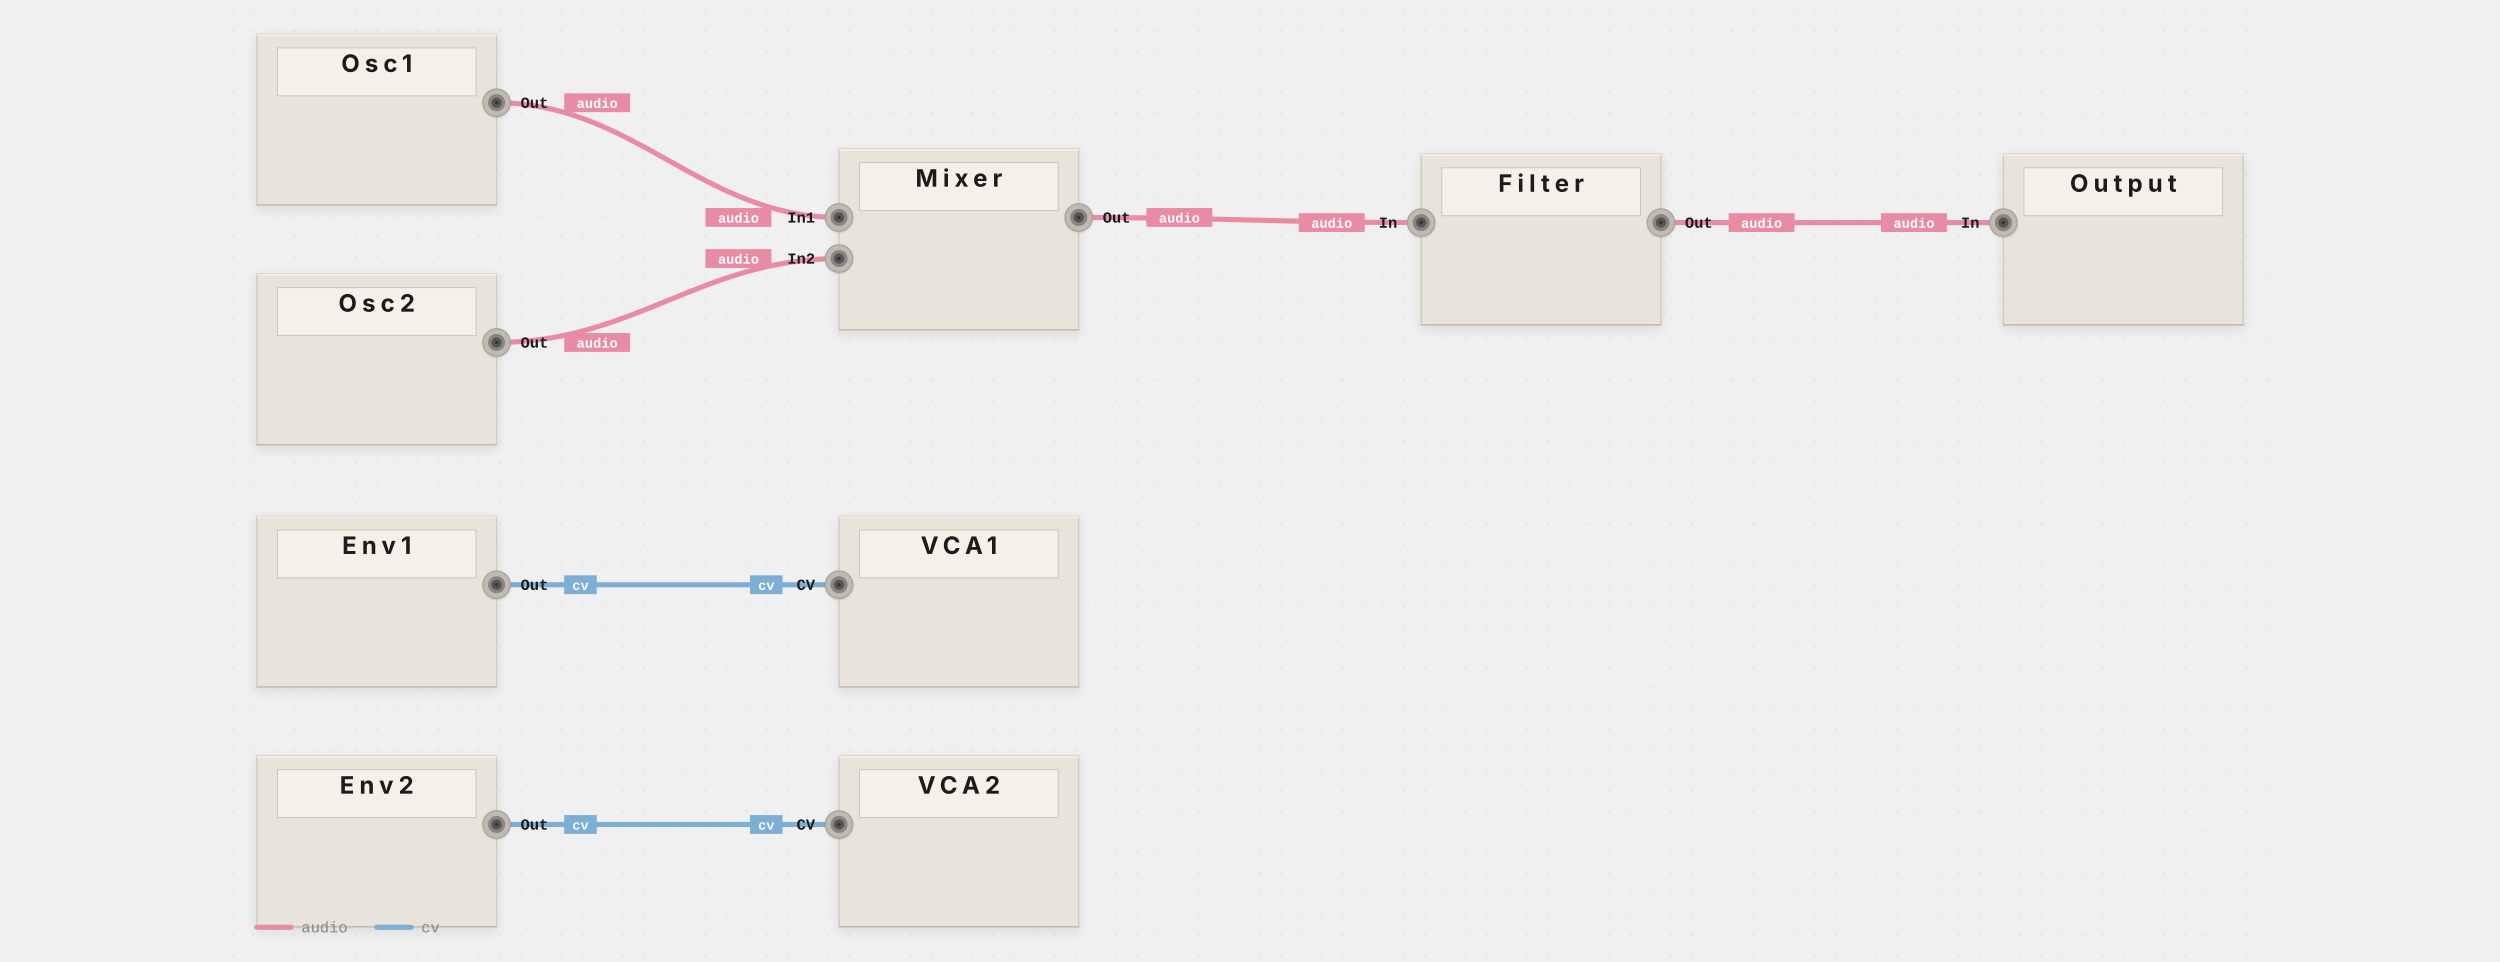
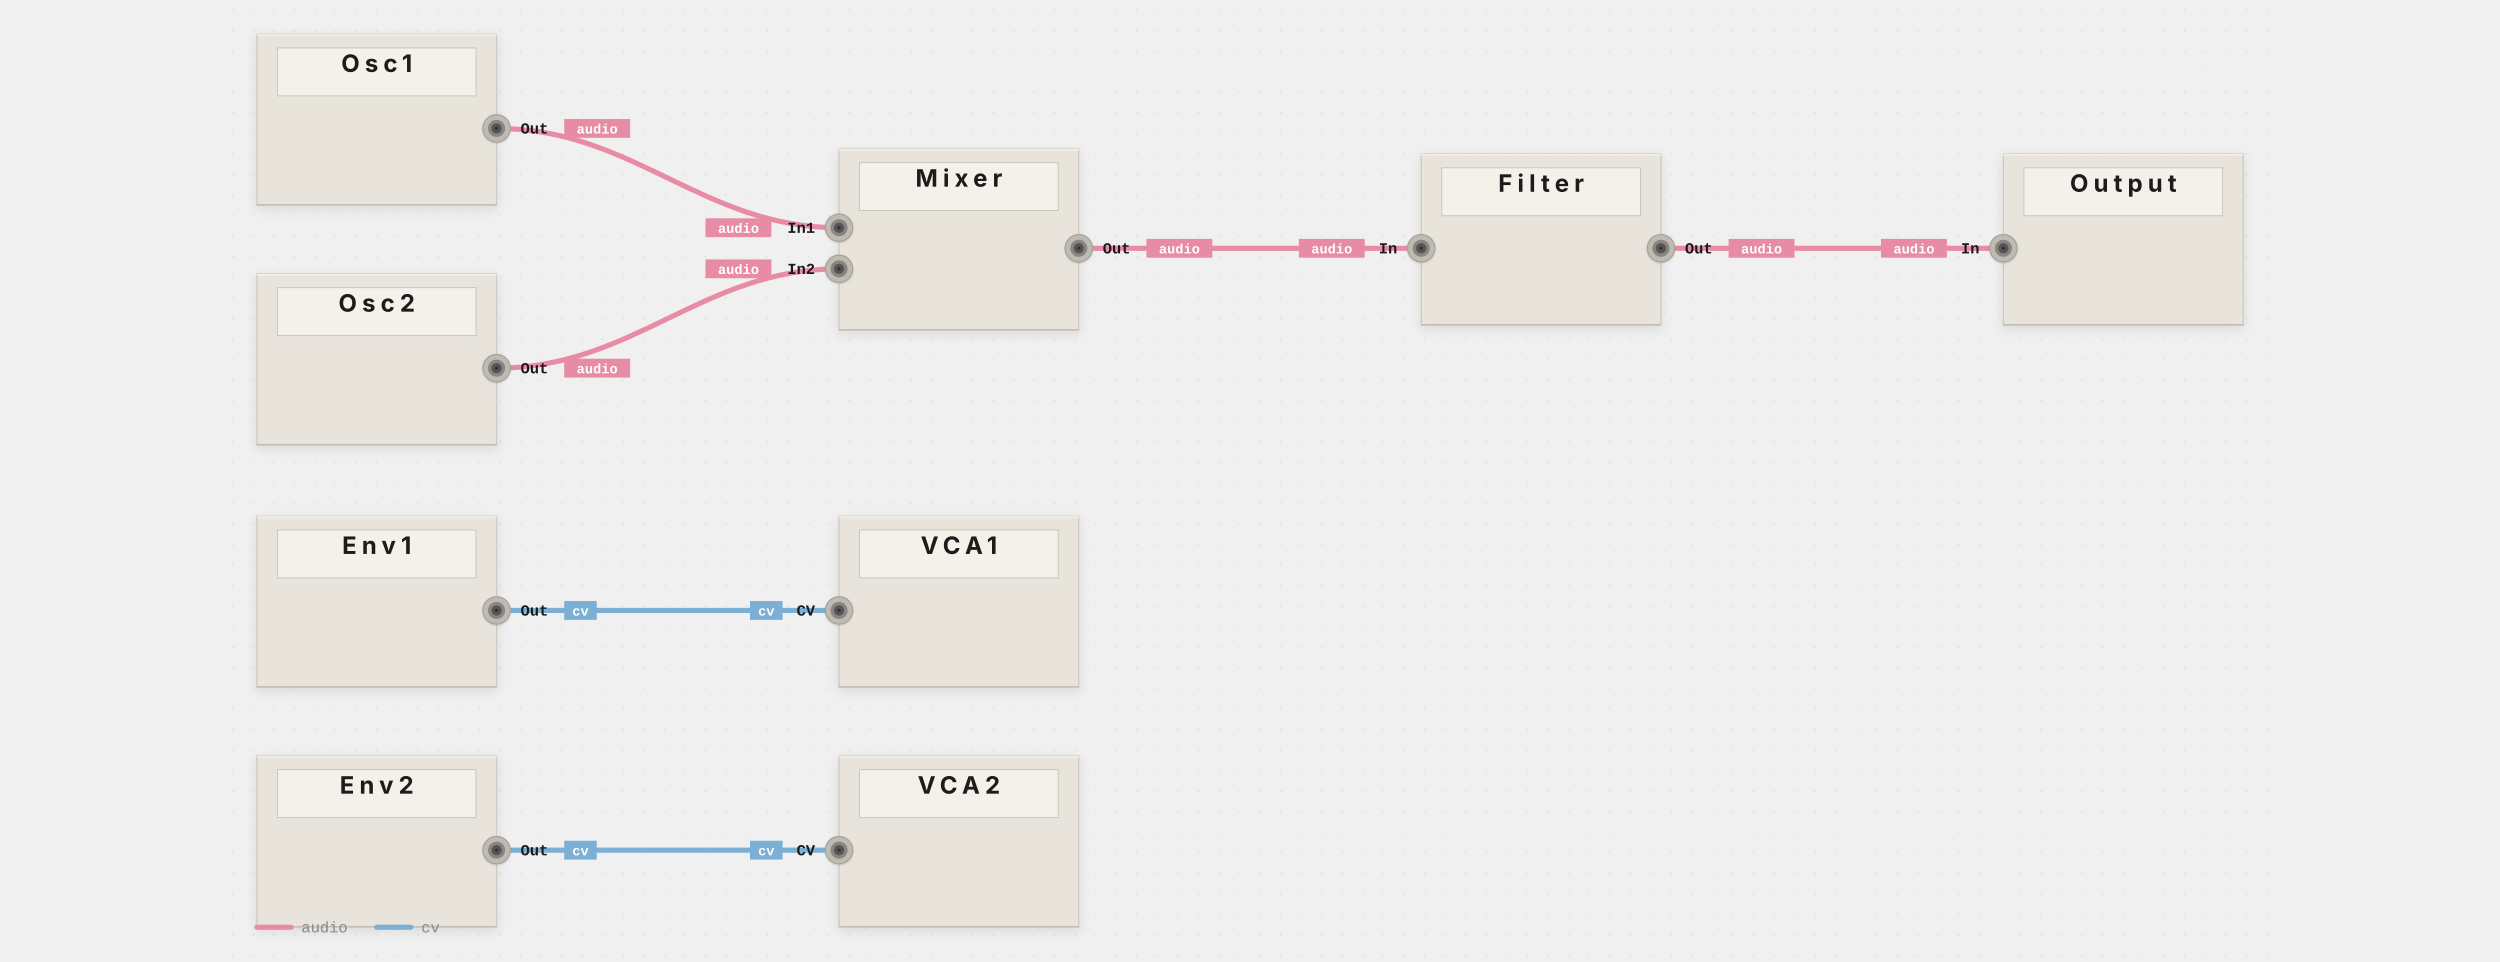
- <svg xmlns="http://www.w3.org/2000/svg" viewBox="-130 0 1460 561.5" width="100%" data-pf-min-width="1460" role="img" aria-labelledby="pf-a40acd-title pf-a40acd-desc">
+ <svg xmlns="http://www.w3.org/2000/svg" viewBox="-130 0 1460 561.5" width="100%" data-pf-min-width="1460" role="img" aria-labelledby="pf-77b3f6-title pf-77b3f6-desc">
  <style>@media print { .pf-panel, .pf-jack { filter: none; } }</style>
  <defs>
-     <filter id="pf-a40acd-panel-shadow" x="-20%" y="-20%" width="140%" height="140%">
+     <filter id="pf-77b3f6-panel-shadow" x="-20%" y="-20%" width="140%" height="140%">
      <feDropShadow dx="0" dy="2" stdDeviation="3" flood-opacity="0.1" />
    </filter>
-     <filter id="pf-a40acd-jack-shadow" x="-20%" y="-20%" width="140%" height="140%">
+     <filter id="pf-77b3f6-jack-shadow" x="-20%" y="-20%" width="140%" height="140%">
      <feDropShadow dx="0" dy="0.5" stdDeviation="0.8" flood-opacity="0.15" />
    </filter>
-     <pattern id="pf-a40acd-dots" width="12" height="12" patternUnits="userSpaceOnUse">
+     <pattern id="pf-77b3f6-dots" width="12" height="12" patternUnits="userSpaceOnUse">
      <circle cx="6" cy="6" r="0.5" fill="#aaaaaa" opacity="0.3" />
    </pattern>
  </defs>
  <g class="pf-layer-bg">
-     <rect width="1200" height="561.5" fill="url(#pf-a40acd-dots)" />
+     <rect width="1200" height="561.5" fill="url(#pf-77b3f6-dots)" />
  </g>
  <g class="pf-layer-cables">
-     <path d="M 160 60 C 240 60, 280 127, 360 127" stroke="#e88ca5" stroke-width="3" fill="none" stroke-linecap="round" stroke-linejoin="round" data-connection="conn-0" data-signal="audio" />
-     <path d="M 160 341.5 C 240 341.5, 280 341.5, 360 341.5" stroke="#7bafd4" stroke-width="3" fill="none" stroke-linecap="round" stroke-linejoin="round" data-connection="conn-1" data-signal="cv" />
-     <path d="M 160 200 C 240 200, 280 151, 360 151" stroke="#e88ca5" stroke-width="3" fill="none" stroke-linecap="round" stroke-linejoin="round" data-connection="conn-2" data-signal="audio" />
-     <path d="M 160 481.5 C 240 481.5, 280 481.5, 360 481.5" stroke="#7bafd4" stroke-width="3" fill="none" stroke-linecap="round" stroke-linejoin="round" data-connection="conn-3" data-signal="cv" />
-     <path d="M 500 127 C 580 127, 620 130, 700 130" stroke="#e88ca5" stroke-width="3" fill="none" stroke-linecap="round" stroke-linejoin="round" data-connection="conn-4" data-signal="audio" />
-     <path d="M 840 130 C 920 130, 960 130, 1040 130" stroke="#e88ca5" stroke-width="3" fill="none" stroke-linecap="round" stroke-linejoin="round" data-connection="conn-5" data-signal="audio" />
-     <circle cx="160" cy="60" r="3.5" fill="#d47a93" />
-     <circle cx="360" cy="127" r="3.5" fill="#d47a93" />
-     <circle cx="160" cy="341.5" r="3.5" fill="#6a9ec3" />
-     <circle cx="360" cy="341.5" r="3.5" fill="#6a9ec3" />
-     <circle cx="160" cy="200" r="3.5" fill="#d47a93" />
-     <circle cx="360" cy="151" r="3.5" fill="#d47a93" />
-     <circle cx="160" cy="481.5" r="3.5" fill="#6a9ec3" />
-     <circle cx="360" cy="481.5" r="3.5" fill="#6a9ec3" />
-     <circle cx="500" cy="127" r="3.5" fill="#d47a93" />
-     <circle cx="700" cy="130" r="3.5" fill="#d47a93" />
-     <circle cx="840" cy="130" r="3.5" fill="#d47a93" />
-     <circle cx="1040" cy="130" r="3.5" fill="#d47a93" />
+     <path d="M 160 75 C 240 75, 280 133, 360 133" stroke="#e88ca5" stroke-width="3" fill="none" stroke-linecap="round" stroke-linejoin="round" data-connection="conn-0" data-signal="audio" />
+     <path d="M 160 356.5 C 240 356.5, 280 356.5, 360 356.5" stroke="#7bafd4" stroke-width="3" fill="none" stroke-linecap="round" stroke-linejoin="round" data-connection="conn-1" data-signal="cv" />
+     <path d="M 160 215 C 240 215, 280 157, 360 157" stroke="#e88ca5" stroke-width="3" fill="none" stroke-linecap="round" stroke-linejoin="round" data-connection="conn-2" data-signal="audio" />
+     <path d="M 160 496.5 C 240 496.5, 280 496.5, 360 496.5" stroke="#7bafd4" stroke-width="3" fill="none" stroke-linecap="round" stroke-linejoin="round" data-connection="conn-3" data-signal="cv" />
+     <path d="M 500 145 C 580 145, 620 145, 700 145" stroke="#e88ca5" stroke-width="3" fill="none" stroke-linecap="round" stroke-linejoin="round" data-connection="conn-4" data-signal="audio" />
+     <path d="M 840 145 C 920 145, 960 145, 1040 145" stroke="#e88ca5" stroke-width="3" fill="none" stroke-linecap="round" stroke-linejoin="round" data-connection="conn-5" data-signal="audio" />
+     <circle cx="160" cy="75" r="3.5" fill="#d47a93" />
+     <circle cx="360" cy="133" r="3.5" fill="#d47a93" />
+     <circle cx="160" cy="356.5" r="3.5" fill="#6a9ec3" />
+     <circle cx="360" cy="356.5" r="3.5" fill="#6a9ec3" />
+     <circle cx="160" cy="215" r="3.5" fill="#d47a93" />
+     <circle cx="360" cy="157" r="3.5" fill="#d47a93" />
+     <circle cx="160" cy="496.5" r="3.5" fill="#6a9ec3" />
+     <circle cx="360" cy="496.5" r="3.5" fill="#6a9ec3" />
+     <circle cx="500" cy="145" r="3.5" fill="#d47a93" />
+     <circle cx="700" cy="145" r="3.5" fill="#d47a93" />
+     <circle cx="840" cy="145" r="3.5" fill="#d47a93" />
+     <circle cx="1040" cy="145" r="3.5" fill="#d47a93" />
  </g>
  <g class="pf-layer-panels">
-     <g data-module="Osc1" filter="url(#pf-a40acd-panel-shadow)">
+     <g data-module="Osc1" filter="url(#pf-77b3f6-panel-shadow)">
      <rect x="20" y="20" width="140" height="100" fill="#e8e4dc" stroke="#cec8be" stroke-width="0.75" rx="0" />
      <line x1="20" y1="20.5" x2="160" y2="20.5" stroke="#f2efe8" stroke-width="1" />
      <line x1="20" y1="119.5" x2="160" y2="119.5" stroke="#bdb8ae" stroke-width="0.5" />
      <rect x="32" y="28" width="116" height="28" fill="#f4f1ea" stroke="#c5c0b6" stroke-width="0.5" />
      <text x="90" y="42" text-anchor="middle" font-family="system-ui, -apple-system, BlinkMacSystemFont, 'Segoe UI', sans-serif" font-size="14" font-weight="700" fill="#1a1a1a" letter-spacing="3">Osc1</text>
    </g>
-     <g data-module="Mixer" filter="url(#pf-a40acd-panel-shadow)">
+     <g data-module="Mixer" filter="url(#pf-77b3f6-panel-shadow)">
      <rect x="360" y="87" width="140" height="106" fill="#e8e4dc" stroke="#cec8be" stroke-width="0.75" rx="0" />
      <line x1="360" y1="87.5" x2="500" y2="87.5" stroke="#f2efe8" stroke-width="1" />
      <line x1="360" y1="192.5" x2="500" y2="192.5" stroke="#bdb8ae" stroke-width="0.5" />
      <rect x="372" y="95" width="116" height="28" fill="#f4f1ea" stroke="#c5c0b6" stroke-width="0.5" />
      <text x="430" y="109" text-anchor="middle" font-family="system-ui, -apple-system, BlinkMacSystemFont, 'Segoe UI', sans-serif" font-size="14" font-weight="700" fill="#1a1a1a" letter-spacing="3">Mixer</text>
    </g>
-     <g data-module="Env1" filter="url(#pf-a40acd-panel-shadow)">
+     <g data-module="Env1" filter="url(#pf-77b3f6-panel-shadow)">
      <rect x="20" y="301.5" width="140" height="100" fill="#e8e4dc" stroke="#cec8be" stroke-width="0.75" rx="0" />
      <line x1="20" y1="302" x2="160" y2="302" stroke="#f2efe8" stroke-width="1" />
      <line x1="20" y1="401" x2="160" y2="401" stroke="#bdb8ae" stroke-width="0.5" />
      <rect x="32" y="309.5" width="116" height="28" fill="#f4f1ea" stroke="#c5c0b6" stroke-width="0.5" />
      <text x="90" y="323.5" text-anchor="middle" font-family="system-ui, -apple-system, BlinkMacSystemFont, 'Segoe UI', sans-serif" font-size="14" font-weight="700" fill="#1a1a1a" letter-spacing="3">Env1</text>
    </g>
-     <g data-module="VCA1" filter="url(#pf-a40acd-panel-shadow)">
+     <g data-module="VCA1" filter="url(#pf-77b3f6-panel-shadow)">
      <rect x="360" y="301.5" width="140" height="100" fill="#e8e4dc" stroke="#cec8be" stroke-width="0.75" rx="0" />
      <line x1="360" y1="302" x2="500" y2="302" stroke="#f2efe8" stroke-width="1" />
      <line x1="360" y1="401" x2="500" y2="401" stroke="#bdb8ae" stroke-width="0.5" />
      <rect x="372" y="309.5" width="116" height="28" fill="#f4f1ea" stroke="#c5c0b6" stroke-width="0.5" />
      <text x="430" y="323.5" text-anchor="middle" font-family="system-ui, -apple-system, BlinkMacSystemFont, 'Segoe UI', sans-serif" font-size="14" font-weight="700" fill="#1a1a1a" letter-spacing="3">VCA1</text>
    </g>
-     <g data-module="Osc2" filter="url(#pf-a40acd-panel-shadow)">
+     <g data-module="Osc2" filter="url(#pf-77b3f6-panel-shadow)">
      <rect x="20" y="160" width="140" height="100" fill="#e8e4dc" stroke="#cec8be" stroke-width="0.75" rx="0" />
      <line x1="20" y1="160.5" x2="160" y2="160.5" stroke="#f2efe8" stroke-width="1" />
      <line x1="20" y1="259.5" x2="160" y2="259.5" stroke="#bdb8ae" stroke-width="0.5" />
      <rect x="32" y="168" width="116" height="28" fill="#f4f1ea" stroke="#c5c0b6" stroke-width="0.5" />
      <text x="90" y="182" text-anchor="middle" font-family="system-ui, -apple-system, BlinkMacSystemFont, 'Segoe UI', sans-serif" font-size="14" font-weight="700" fill="#1a1a1a" letter-spacing="3">Osc2</text>
    </g>
-     <g data-module="Env2" filter="url(#pf-a40acd-panel-shadow)">
+     <g data-module="Env2" filter="url(#pf-77b3f6-panel-shadow)">
      <rect x="20" y="441.5" width="140" height="100" fill="#e8e4dc" stroke="#cec8be" stroke-width="0.75" rx="0" />
      <line x1="20" y1="442" x2="160" y2="442" stroke="#f2efe8" stroke-width="1" />
      <line x1="20" y1="541" x2="160" y2="541" stroke="#bdb8ae" stroke-width="0.5" />
      <rect x="32" y="449.5" width="116" height="28" fill="#f4f1ea" stroke="#c5c0b6" stroke-width="0.5" />
      <text x="90" y="463.5" text-anchor="middle" font-family="system-ui, -apple-system, BlinkMacSystemFont, 'Segoe UI', sans-serif" font-size="14" font-weight="700" fill="#1a1a1a" letter-spacing="3">Env2</text>
    </g>
-     <g data-module="VCA2" filter="url(#pf-a40acd-panel-shadow)">
+     <g data-module="VCA2" filter="url(#pf-77b3f6-panel-shadow)">
      <rect x="360" y="441.5" width="140" height="100" fill="#e8e4dc" stroke="#cec8be" stroke-width="0.75" rx="0" />
      <line x1="360" y1="442" x2="500" y2="442" stroke="#f2efe8" stroke-width="1" />
      <line x1="360" y1="541" x2="500" y2="541" stroke="#bdb8ae" stroke-width="0.5" />
      <rect x="372" y="449.5" width="116" height="28" fill="#f4f1ea" stroke="#c5c0b6" stroke-width="0.5" />
      <text x="430" y="463.5" text-anchor="middle" font-family="system-ui, -apple-system, BlinkMacSystemFont, 'Segoe UI', sans-serif" font-size="14" font-weight="700" fill="#1a1a1a" letter-spacing="3">VCA2</text>
    </g>
-     <g data-module="Filter" filter="url(#pf-a40acd-panel-shadow)">
+     <g data-module="Filter" filter="url(#pf-77b3f6-panel-shadow)">
      <rect x="700" y="90" width="140" height="100" fill="#e8e4dc" stroke="#cec8be" stroke-width="0.75" rx="0" />
      <line x1="700" y1="90.5" x2="840" y2="90.5" stroke="#f2efe8" stroke-width="1" />
      <line x1="700" y1="189.5" x2="840" y2="189.5" stroke="#bdb8ae" stroke-width="0.5" />
      <rect x="712" y="98" width="116" height="28" fill="#f4f1ea" stroke="#c5c0b6" stroke-width="0.5" />
      <text x="770" y="112" text-anchor="middle" font-family="system-ui, -apple-system, BlinkMacSystemFont, 'Segoe UI', sans-serif" font-size="14" font-weight="700" fill="#1a1a1a" letter-spacing="3">Filter</text>
    </g>
-     <g data-module="Output" filter="url(#pf-a40acd-panel-shadow)">
+     <g data-module="Output" filter="url(#pf-77b3f6-panel-shadow)">
      <rect x="1040" y="90" width="140" height="100" fill="#e8e4dc" stroke="#cec8be" stroke-width="0.75" rx="0" />
      <line x1="1040" y1="90.5" x2="1180" y2="90.5" stroke="#f2efe8" stroke-width="1" />
      <line x1="1040" y1="189.5" x2="1180" y2="189.5" stroke="#bdb8ae" stroke-width="0.5" />
      <rect x="1052" y="98" width="116" height="28" fill="#f4f1ea" stroke="#c5c0b6" stroke-width="0.5" />
      <text x="1110" y="112" text-anchor="middle" font-family="system-ui, -apple-system, BlinkMacSystemFont, 'Segoe UI', sans-serif" font-size="14" font-weight="700" fill="#1a1a1a" letter-spacing="3">Output</text>
    </g>
  </g>
  <g class="pf-layer-params" />
  <g class="pf-layer-jacks">
-     <g data-port="osc1.out" filter="url(#pf-a40acd-jack-shadow)">
-       <circle cx="160" cy="60" r="8" fill="#c0bbb2" stroke="#a8a39a" stroke-width="0.75" />
-       <circle cx="160" cy="60" r="5" fill="#8a8580" />
-       <circle cx="160" cy="60" r="3" fill="#555555" />
-       <circle cx="160" cy="60" r="1" fill="#333333" />
-     </g>
-     <g data-port="mixer.in1" filter="url(#pf-a40acd-jack-shadow)">
-       <circle cx="360" cy="127" r="8" fill="#c0bbb2" stroke="#a8a39a" stroke-width="0.75" />
-       <circle cx="360" cy="127" r="5" fill="#8a8580" />
-       <circle cx="360" cy="127" r="3" fill="#555555" />
-       <circle cx="360" cy="127" r="1" fill="#333333" />
-     </g>
-     <g data-port="mixer.in2" filter="url(#pf-a40acd-jack-shadow)">
-       <circle cx="360" cy="151" r="8" fill="#c0bbb2" stroke="#a8a39a" stroke-width="0.75" />
-       <circle cx="360" cy="151" r="5" fill="#8a8580" />
-       <circle cx="360" cy="151" r="3" fill="#555555" />
-       <circle cx="360" cy="151" r="1" fill="#333333" />
-     </g>
-     <g data-port="mixer.out" filter="url(#pf-a40acd-jack-shadow)">
-       <circle cx="500" cy="127" r="8" fill="#c0bbb2" stroke="#a8a39a" stroke-width="0.75" />
-       <circle cx="500" cy="127" r="5" fill="#8a8580" />
-       <circle cx="500" cy="127" r="3" fill="#555555" />
-       <circle cx="500" cy="127" r="1" fill="#333333" />
-     </g>
-     <g data-port="env1.out" filter="url(#pf-a40acd-jack-shadow)">
-       <circle cx="160" cy="341.5" r="8" fill="#c0bbb2" stroke="#a8a39a" stroke-width="0.75" />
-       <circle cx="160" cy="341.5" r="5" fill="#8a8580" />
-       <circle cx="160" cy="341.5" r="3" fill="#555555" />
-       <circle cx="160" cy="341.5" r="1" fill="#333333" />
-     </g>
-     <g data-port="vca1.cv" filter="url(#pf-a40acd-jack-shadow)">
-       <circle cx="360" cy="341.5" r="8" fill="#c0bbb2" stroke="#a8a39a" stroke-width="0.75" />
-       <circle cx="360" cy="341.5" r="5" fill="#8a8580" />
-       <circle cx="360" cy="341.5" r="3" fill="#555555" />
-       <circle cx="360" cy="341.5" r="1" fill="#333333" />
-     </g>
-     <g data-port="osc2.out" filter="url(#pf-a40acd-jack-shadow)">
-       <circle cx="160" cy="200" r="8" fill="#c0bbb2" stroke="#a8a39a" stroke-width="0.75" />
-       <circle cx="160" cy="200" r="5" fill="#8a8580" />
-       <circle cx="160" cy="200" r="3" fill="#555555" />
-       <circle cx="160" cy="200" r="1" fill="#333333" />
-     </g>
-     <g data-port="env2.out" filter="url(#pf-a40acd-jack-shadow)">
-       <circle cx="160" cy="481.5" r="8" fill="#c0bbb2" stroke="#a8a39a" stroke-width="0.75" />
-       <circle cx="160" cy="481.5" r="5" fill="#8a8580" />
-       <circle cx="160" cy="481.5" r="3" fill="#555555" />
-       <circle cx="160" cy="481.5" r="1" fill="#333333" />
-     </g>
-     <g data-port="vca2.cv" filter="url(#pf-a40acd-jack-shadow)">
-       <circle cx="360" cy="481.5" r="8" fill="#c0bbb2" stroke="#a8a39a" stroke-width="0.75" />
-       <circle cx="360" cy="481.5" r="5" fill="#8a8580" />
-       <circle cx="360" cy="481.5" r="3" fill="#555555" />
-       <circle cx="360" cy="481.5" r="1" fill="#333333" />
-     </g>
-     <g data-port="filter.in" filter="url(#pf-a40acd-jack-shadow)">
-       <circle cx="700" cy="130" r="8" fill="#c0bbb2" stroke="#a8a39a" stroke-width="0.75" />
-       <circle cx="700" cy="130" r="5" fill="#8a8580" />
-       <circle cx="700" cy="130" r="3" fill="#555555" />
-       <circle cx="700" cy="130" r="1" fill="#333333" />
-     </g>
-     <g data-port="filter.out" filter="url(#pf-a40acd-jack-shadow)">
-       <circle cx="840" cy="130" r="8" fill="#c0bbb2" stroke="#a8a39a" stroke-width="0.75" />
-       <circle cx="840" cy="130" r="5" fill="#8a8580" />
-       <circle cx="840" cy="130" r="3" fill="#555555" />
-       <circle cx="840" cy="130" r="1" fill="#333333" />
-     </g>
-     <g data-port="output.in" filter="url(#pf-a40acd-jack-shadow)">
-       <circle cx="1040" cy="130" r="8" fill="#c0bbb2" stroke="#a8a39a" stroke-width="0.75" />
-       <circle cx="1040" cy="130" r="5" fill="#8a8580" />
-       <circle cx="1040" cy="130" r="3" fill="#555555" />
-       <circle cx="1040" cy="130" r="1" fill="#333333" />
+     <g data-port="osc1.out" filter="url(#pf-77b3f6-jack-shadow)">
+       <circle cx="160" cy="75" r="8" fill="#c0bbb2" stroke="#a8a39a" stroke-width="0.75" />
+       <circle cx="160" cy="75" r="5" fill="#8a8580" />
+       <circle cx="160" cy="75" r="3" fill="#555555" />
+       <circle cx="160" cy="75" r="1" fill="#333333" />
+     </g>
+     <g data-port="mixer.in1" filter="url(#pf-77b3f6-jack-shadow)">
+       <circle cx="360" cy="133" r="8" fill="#c0bbb2" stroke="#a8a39a" stroke-width="0.75" />
+       <circle cx="360" cy="133" r="5" fill="#8a8580" />
+       <circle cx="360" cy="133" r="3" fill="#555555" />
+       <circle cx="360" cy="133" r="1" fill="#333333" />
+     </g>
+     <g data-port="mixer.in2" filter="url(#pf-77b3f6-jack-shadow)">
+       <circle cx="360" cy="157" r="8" fill="#c0bbb2" stroke="#a8a39a" stroke-width="0.75" />
+       <circle cx="360" cy="157" r="5" fill="#8a8580" />
+       <circle cx="360" cy="157" r="3" fill="#555555" />
+       <circle cx="360" cy="157" r="1" fill="#333333" />
+     </g>
+     <g data-port="mixer.out" filter="url(#pf-77b3f6-jack-shadow)">
+       <circle cx="500" cy="145" r="8" fill="#c0bbb2" stroke="#a8a39a" stroke-width="0.75" />
+       <circle cx="500" cy="145" r="5" fill="#8a8580" />
+       <circle cx="500" cy="145" r="3" fill="#555555" />
+       <circle cx="500" cy="145" r="1" fill="#333333" />
+     </g>
+     <g data-port="env1.out" filter="url(#pf-77b3f6-jack-shadow)">
+       <circle cx="160" cy="356.5" r="8" fill="#c0bbb2" stroke="#a8a39a" stroke-width="0.75" />
+       <circle cx="160" cy="356.5" r="5" fill="#8a8580" />
+       <circle cx="160" cy="356.5" r="3" fill="#555555" />
+       <circle cx="160" cy="356.5" r="1" fill="#333333" />
+     </g>
+     <g data-port="vca1.cv" filter="url(#pf-77b3f6-jack-shadow)">
+       <circle cx="360" cy="356.5" r="8" fill="#c0bbb2" stroke="#a8a39a" stroke-width="0.75" />
+       <circle cx="360" cy="356.5" r="5" fill="#8a8580" />
+       <circle cx="360" cy="356.5" r="3" fill="#555555" />
+       <circle cx="360" cy="356.5" r="1" fill="#333333" />
+     </g>
+     <g data-port="osc2.out" filter="url(#pf-77b3f6-jack-shadow)">
+       <circle cx="160" cy="215" r="8" fill="#c0bbb2" stroke="#a8a39a" stroke-width="0.75" />
+       <circle cx="160" cy="215" r="5" fill="#8a8580" />
+       <circle cx="160" cy="215" r="3" fill="#555555" />
+       <circle cx="160" cy="215" r="1" fill="#333333" />
+     </g>
+     <g data-port="env2.out" filter="url(#pf-77b3f6-jack-shadow)">
+       <circle cx="160" cy="496.5" r="8" fill="#c0bbb2" stroke="#a8a39a" stroke-width="0.75" />
+       <circle cx="160" cy="496.5" r="5" fill="#8a8580" />
+       <circle cx="160" cy="496.5" r="3" fill="#555555" />
+       <circle cx="160" cy="496.5" r="1" fill="#333333" />
+     </g>
+     <g data-port="vca2.cv" filter="url(#pf-77b3f6-jack-shadow)">
+       <circle cx="360" cy="496.5" r="8" fill="#c0bbb2" stroke="#a8a39a" stroke-width="0.75" />
+       <circle cx="360" cy="496.5" r="5" fill="#8a8580" />
+       <circle cx="360" cy="496.5" r="3" fill="#555555" />
+       <circle cx="360" cy="496.5" r="1" fill="#333333" />
+     </g>
+     <g data-port="filter.in" filter="url(#pf-77b3f6-jack-shadow)">
+       <circle cx="700" cy="145" r="8" fill="#c0bbb2" stroke="#a8a39a" stroke-width="0.75" />
+       <circle cx="700" cy="145" r="5" fill="#8a8580" />
+       <circle cx="700" cy="145" r="3" fill="#555555" />
+       <circle cx="700" cy="145" r="1" fill="#333333" />
+     </g>
+     <g data-port="filter.out" filter="url(#pf-77b3f6-jack-shadow)">
+       <circle cx="840" cy="145" r="8" fill="#c0bbb2" stroke="#a8a39a" stroke-width="0.75" />
+       <circle cx="840" cy="145" r="5" fill="#8a8580" />
+       <circle cx="840" cy="145" r="3" fill="#555555" />
+       <circle cx="840" cy="145" r="1" fill="#333333" />
+     </g>
+     <g data-port="output.in" filter="url(#pf-77b3f6-jack-shadow)">
+       <circle cx="1040" cy="145" r="8" fill="#c0bbb2" stroke="#a8a39a" stroke-width="0.75" />
+       <circle cx="1040" cy="145" r="5" fill="#8a8580" />
+       <circle cx="1040" cy="145" r="3" fill="#555555" />
+       <circle cx="1040" cy="145" r="1" fill="#333333" />
    </g>
  </g>
  <g class="pf-layer-labels">
-     <text x="174" y="63" font-family="'SF Mono', 'Fira Code', Consolas, 'Courier New', monospace" font-size="9" fill="#1a1a1a" font-weight="600" text-anchor="start">Out</text>
-     <rect class="pf-port-pill" x="199.5" y="54.5" width="38.5" height="11" rx="0" fill="#e88ca5" data-signal="audio" />
-     <text class="pf-port-pill-text" x="218.75" y="63" text-anchor="middle" font-family="'SF Mono', 'Fira Code', Consolas, 'Courier New', monospace" font-size="8" fill="#ffffff" font-weight="600">audio</text>
-     <text x="346" y="130" font-family="'SF Mono', 'Fira Code', Consolas, 'Courier New', monospace" font-size="9" fill="#1a1a1a" font-weight="600" text-anchor="end">In1</text>
-     <rect class="pf-port-pill" x="282" y="121.5" width="38.5" height="11" rx="0" fill="#e88ca5" data-signal="audio" />
-     <text class="pf-port-pill-text" x="301.25" y="130" text-anchor="middle" font-family="'SF Mono', 'Fira Code', Consolas, 'Courier New', monospace" font-size="8" fill="#ffffff" font-weight="600">audio</text>
-     <text x="346" y="154" font-family="'SF Mono', 'Fira Code', Consolas, 'Courier New', monospace" font-size="9" fill="#1a1a1a" font-weight="600" text-anchor="end">In2</text>
-     <rect class="pf-port-pill" x="282" y="145.5" width="38.5" height="11" rx="0" fill="#e88ca5" data-signal="audio" />
-     <text class="pf-port-pill-text" x="301.25" y="154" text-anchor="middle" font-family="'SF Mono', 'Fira Code', Consolas, 'Courier New', monospace" font-size="8" fill="#ffffff" font-weight="600">audio</text>
-     <text x="514" y="130" font-family="'SF Mono', 'Fira Code', Consolas, 'Courier New', monospace" font-size="9" fill="#1a1a1a" font-weight="600" text-anchor="start">Out</text>
-     <rect class="pf-port-pill" x="539.5" y="121.5" width="38.5" height="11" rx="0" fill="#e88ca5" data-signal="audio" />
-     <text class="pf-port-pill-text" x="558.75" y="130" text-anchor="middle" font-family="'SF Mono', 'Fira Code', Consolas, 'Courier New', monospace" font-size="8" fill="#ffffff" font-weight="600">audio</text>
-     <text x="174" y="344.5" font-family="'SF Mono', 'Fira Code', Consolas, 'Courier New', monospace" font-size="9" fill="#1a1a1a" font-weight="600" text-anchor="start">Out</text>
-     <rect class="pf-port-pill" x="199.5" y="336" width="19" height="11" rx="0" fill="#7bafd4" data-signal="cv" />
-     <text class="pf-port-pill-text" x="209" y="344.5" text-anchor="middle" font-family="'SF Mono', 'Fira Code', Consolas, 'Courier New', monospace" font-size="8" fill="#ffffff" font-weight="600">cv</text>
-     <text x="346" y="344.5" font-family="'SF Mono', 'Fira Code', Consolas, 'Courier New', monospace" font-size="9" fill="#1a1a1a" font-weight="600" text-anchor="end">CV</text>
-     <rect class="pf-port-pill" x="308" y="336" width="19" height="11" rx="0" fill="#7bafd4" data-signal="cv" />
-     <text class="pf-port-pill-text" x="317.5" y="344.5" text-anchor="middle" font-family="'SF Mono', 'Fira Code', Consolas, 'Courier New', monospace" font-size="8" fill="#ffffff" font-weight="600">cv</text>
-     <text x="174" y="203" font-family="'SF Mono', 'Fira Code', Consolas, 'Courier New', monospace" font-size="9" fill="#1a1a1a" font-weight="600" text-anchor="start">Out</text>
-     <rect class="pf-port-pill" x="199.5" y="194.5" width="38.5" height="11" rx="0" fill="#e88ca5" data-signal="audio" />
-     <text class="pf-port-pill-text" x="218.75" y="203" text-anchor="middle" font-family="'SF Mono', 'Fira Code', Consolas, 'Courier New', monospace" font-size="8" fill="#ffffff" font-weight="600">audio</text>
-     <text x="174" y="484.5" font-family="'SF Mono', 'Fira Code', Consolas, 'Courier New', monospace" font-size="9" fill="#1a1a1a" font-weight="600" text-anchor="start">Out</text>
-     <rect class="pf-port-pill" x="199.5" y="476" width="19" height="11" rx="0" fill="#7bafd4" data-signal="cv" />
-     <text class="pf-port-pill-text" x="209" y="484.5" text-anchor="middle" font-family="'SF Mono', 'Fira Code', Consolas, 'Courier New', monospace" font-size="8" fill="#ffffff" font-weight="600">cv</text>
-     <text x="346" y="484.5" font-family="'SF Mono', 'Fira Code', Consolas, 'Courier New', monospace" font-size="9" fill="#1a1a1a" font-weight="600" text-anchor="end">CV</text>
-     <rect class="pf-port-pill" x="308" y="476" width="19" height="11" rx="0" fill="#7bafd4" data-signal="cv" />
-     <text class="pf-port-pill-text" x="317.5" y="484.5" text-anchor="middle" font-family="'SF Mono', 'Fira Code', Consolas, 'Courier New', monospace" font-size="8" fill="#ffffff" font-weight="600">cv</text>
-     <text x="686" y="133" font-family="'SF Mono', 'Fira Code', Consolas, 'Courier New', monospace" font-size="9" fill="#1a1a1a" font-weight="600" text-anchor="end">In</text>
-     <rect class="pf-port-pill" x="628.5" y="124.5" width="38.5" height="11" rx="0" fill="#e88ca5" data-signal="audio" />
-     <text class="pf-port-pill-text" x="647.75" y="133" text-anchor="middle" font-family="'SF Mono', 'Fira Code', Consolas, 'Courier New', monospace" font-size="8" fill="#ffffff" font-weight="600">audio</text>
-     <text x="854" y="133" font-family="'SF Mono', 'Fira Code', Consolas, 'Courier New', monospace" font-size="9" fill="#1a1a1a" font-weight="600" text-anchor="start">Out</text>
-     <rect class="pf-port-pill" x="879.5" y="124.5" width="38.5" height="11" rx="0" fill="#e88ca5" data-signal="audio" />
-     <text class="pf-port-pill-text" x="898.75" y="133" text-anchor="middle" font-family="'SF Mono', 'Fira Code', Consolas, 'Courier New', monospace" font-size="8" fill="#ffffff" font-weight="600">audio</text>
-     <text x="1026" y="133" font-family="'SF Mono', 'Fira Code', Consolas, 'Courier New', monospace" font-size="9" fill="#1a1a1a" font-weight="600" text-anchor="end">In</text>
-     <rect class="pf-port-pill" x="968.5" y="124.5" width="38.5" height="11" rx="0" fill="#e88ca5" data-signal="audio" />
-     <text class="pf-port-pill-text" x="987.75" y="133" text-anchor="middle" font-family="'SF Mono', 'Fira Code', Consolas, 'Courier New', monospace" font-size="8" fill="#ffffff" font-weight="600">audio</text>
+     <text x="174" y="78" font-family="'SF Mono', 'Fira Code', Consolas, 'Courier New', monospace" font-size="9" fill="#1a1a1a" font-weight="600" text-anchor="start">Out</text>
+     <rect class="pf-port-pill" x="199.5" y="69.5" width="38.5" height="11" rx="0" fill="#e88ca5" data-signal="audio" />
+     <text class="pf-port-pill-text" x="218.75" y="78" text-anchor="middle" font-family="'SF Mono', 'Fira Code', Consolas, 'Courier New', monospace" font-size="8" fill="#ffffff" font-weight="600">audio</text>
+     <text x="346" y="136" font-family="'SF Mono', 'Fira Code', Consolas, 'Courier New', monospace" font-size="9" fill="#1a1a1a" font-weight="600" text-anchor="end">In1</text>
+     <rect class="pf-port-pill" x="282" y="127.5" width="38.5" height="11" rx="0" fill="#e88ca5" data-signal="audio" />
+     <text class="pf-port-pill-text" x="301.25" y="136" text-anchor="middle" font-family="'SF Mono', 'Fira Code', Consolas, 'Courier New', monospace" font-size="8" fill="#ffffff" font-weight="600">audio</text>
+     <text x="346" y="160" font-family="'SF Mono', 'Fira Code', Consolas, 'Courier New', monospace" font-size="9" fill="#1a1a1a" font-weight="600" text-anchor="end">In2</text>
+     <rect class="pf-port-pill" x="282" y="151.5" width="38.5" height="11" rx="0" fill="#e88ca5" data-signal="audio" />
+     <text class="pf-port-pill-text" x="301.25" y="160" text-anchor="middle" font-family="'SF Mono', 'Fira Code', Consolas, 'Courier New', monospace" font-size="8" fill="#ffffff" font-weight="600">audio</text>
+     <text x="514" y="148" font-family="'SF Mono', 'Fira Code', Consolas, 'Courier New', monospace" font-size="9" fill="#1a1a1a" font-weight="600" text-anchor="start">Out</text>
+     <rect class="pf-port-pill" x="539.5" y="139.5" width="38.5" height="11" rx="0" fill="#e88ca5" data-signal="audio" />
+     <text class="pf-port-pill-text" x="558.75" y="148" text-anchor="middle" font-family="'SF Mono', 'Fira Code', Consolas, 'Courier New', monospace" font-size="8" fill="#ffffff" font-weight="600">audio</text>
+     <text x="174" y="359.5" font-family="'SF Mono', 'Fira Code', Consolas, 'Courier New', monospace" font-size="9" fill="#1a1a1a" font-weight="600" text-anchor="start">Out</text>
+     <rect class="pf-port-pill" x="199.5" y="351" width="19" height="11" rx="0" fill="#7bafd4" data-signal="cv" />
+     <text class="pf-port-pill-text" x="209" y="359.5" text-anchor="middle" font-family="'SF Mono', 'Fira Code', Consolas, 'Courier New', monospace" font-size="8" fill="#ffffff" font-weight="600">cv</text>
+     <text x="346" y="359.5" font-family="'SF Mono', 'Fira Code', Consolas, 'Courier New', monospace" font-size="9" fill="#1a1a1a" font-weight="600" text-anchor="end">CV</text>
+     <rect class="pf-port-pill" x="308" y="351" width="19" height="11" rx="0" fill="#7bafd4" data-signal="cv" />
+     <text class="pf-port-pill-text" x="317.5" y="359.5" text-anchor="middle" font-family="'SF Mono', 'Fira Code', Consolas, 'Courier New', monospace" font-size="8" fill="#ffffff" font-weight="600">cv</text>
+     <text x="174" y="218" font-family="'SF Mono', 'Fira Code', Consolas, 'Courier New', monospace" font-size="9" fill="#1a1a1a" font-weight="600" text-anchor="start">Out</text>
+     <rect class="pf-port-pill" x="199.5" y="209.5" width="38.5" height="11" rx="0" fill="#e88ca5" data-signal="audio" />
+     <text class="pf-port-pill-text" x="218.75" y="218" text-anchor="middle" font-family="'SF Mono', 'Fira Code', Consolas, 'Courier New', monospace" font-size="8" fill="#ffffff" font-weight="600">audio</text>
+     <text x="174" y="499.5" font-family="'SF Mono', 'Fira Code', Consolas, 'Courier New', monospace" font-size="9" fill="#1a1a1a" font-weight="600" text-anchor="start">Out</text>
+     <rect class="pf-port-pill" x="199.5" y="491" width="19" height="11" rx="0" fill="#7bafd4" data-signal="cv" />
+     <text class="pf-port-pill-text" x="209" y="499.5" text-anchor="middle" font-family="'SF Mono', 'Fira Code', Consolas, 'Courier New', monospace" font-size="8" fill="#ffffff" font-weight="600">cv</text>
+     <text x="346" y="499.5" font-family="'SF Mono', 'Fira Code', Consolas, 'Courier New', monospace" font-size="9" fill="#1a1a1a" font-weight="600" text-anchor="end">CV</text>
+     <rect class="pf-port-pill" x="308" y="491" width="19" height="11" rx="0" fill="#7bafd4" data-signal="cv" />
+     <text class="pf-port-pill-text" x="317.5" y="499.5" text-anchor="middle" font-family="'SF Mono', 'Fira Code', Consolas, 'Courier New', monospace" font-size="8" fill="#ffffff" font-weight="600">cv</text>
+     <text x="686" y="148" font-family="'SF Mono', 'Fira Code', Consolas, 'Courier New', monospace" font-size="9" fill="#1a1a1a" font-weight="600" text-anchor="end">In</text>
+     <rect class="pf-port-pill" x="628.5" y="139.5" width="38.5" height="11" rx="0" fill="#e88ca5" data-signal="audio" />
+     <text class="pf-port-pill-text" x="647.75" y="148" text-anchor="middle" font-family="'SF Mono', 'Fira Code', Consolas, 'Courier New', monospace" font-size="8" fill="#ffffff" font-weight="600">audio</text>
+     <text x="854" y="148" font-family="'SF Mono', 'Fira Code', Consolas, 'Courier New', monospace" font-size="9" fill="#1a1a1a" font-weight="600" text-anchor="start">Out</text>
+     <rect class="pf-port-pill" x="879.5" y="139.5" width="38.5" height="11" rx="0" fill="#e88ca5" data-signal="audio" />
+     <text class="pf-port-pill-text" x="898.75" y="148" text-anchor="middle" font-family="'SF Mono', 'Fira Code', Consolas, 'Courier New', monospace" font-size="8" fill="#ffffff" font-weight="600">audio</text>
+     <text x="1026" y="148" font-family="'SF Mono', 'Fira Code', Consolas, 'Courier New', monospace" font-size="9" fill="#1a1a1a" font-weight="600" text-anchor="end">In</text>
+     <rect class="pf-port-pill" x="968.5" y="139.5" width="38.5" height="11" rx="0" fill="#e88ca5" data-signal="audio" />
+     <text class="pf-port-pill-text" x="987.75" y="148" text-anchor="middle" font-family="'SF Mono', 'Fira Code', Consolas, 'Courier New', monospace" font-size="8" fill="#ffffff" font-weight="600">audio</text>
  </g>
  <g class="pf-layer-annotations" />
  <g class="pf-layer-legend">
    <g transform="translate(20, 541.5)">
      <line x1="0" y1="0" x2="20" y2="0" stroke="#e88ca5" stroke-width="3" stroke-linecap="round" />
      <text x="26" y="3" font-family="'SF Mono', 'Fira Code', Consolas, 'Courier New', monospace" font-size="9" fill="#888888">audio</text>
    </g>
    <g transform="translate(90, 541.5)">
      <line x1="0" y1="0" x2="20" y2="0" stroke="#7bafd4" stroke-width="3" stroke-linecap="round" />
      <text x="26" y="3" font-family="'SF Mono', 'Fira Code', Consolas, 'Courier New', monospace" font-size="9" fill="#888888">cv</text>
    </g>
  </g>
</svg>
